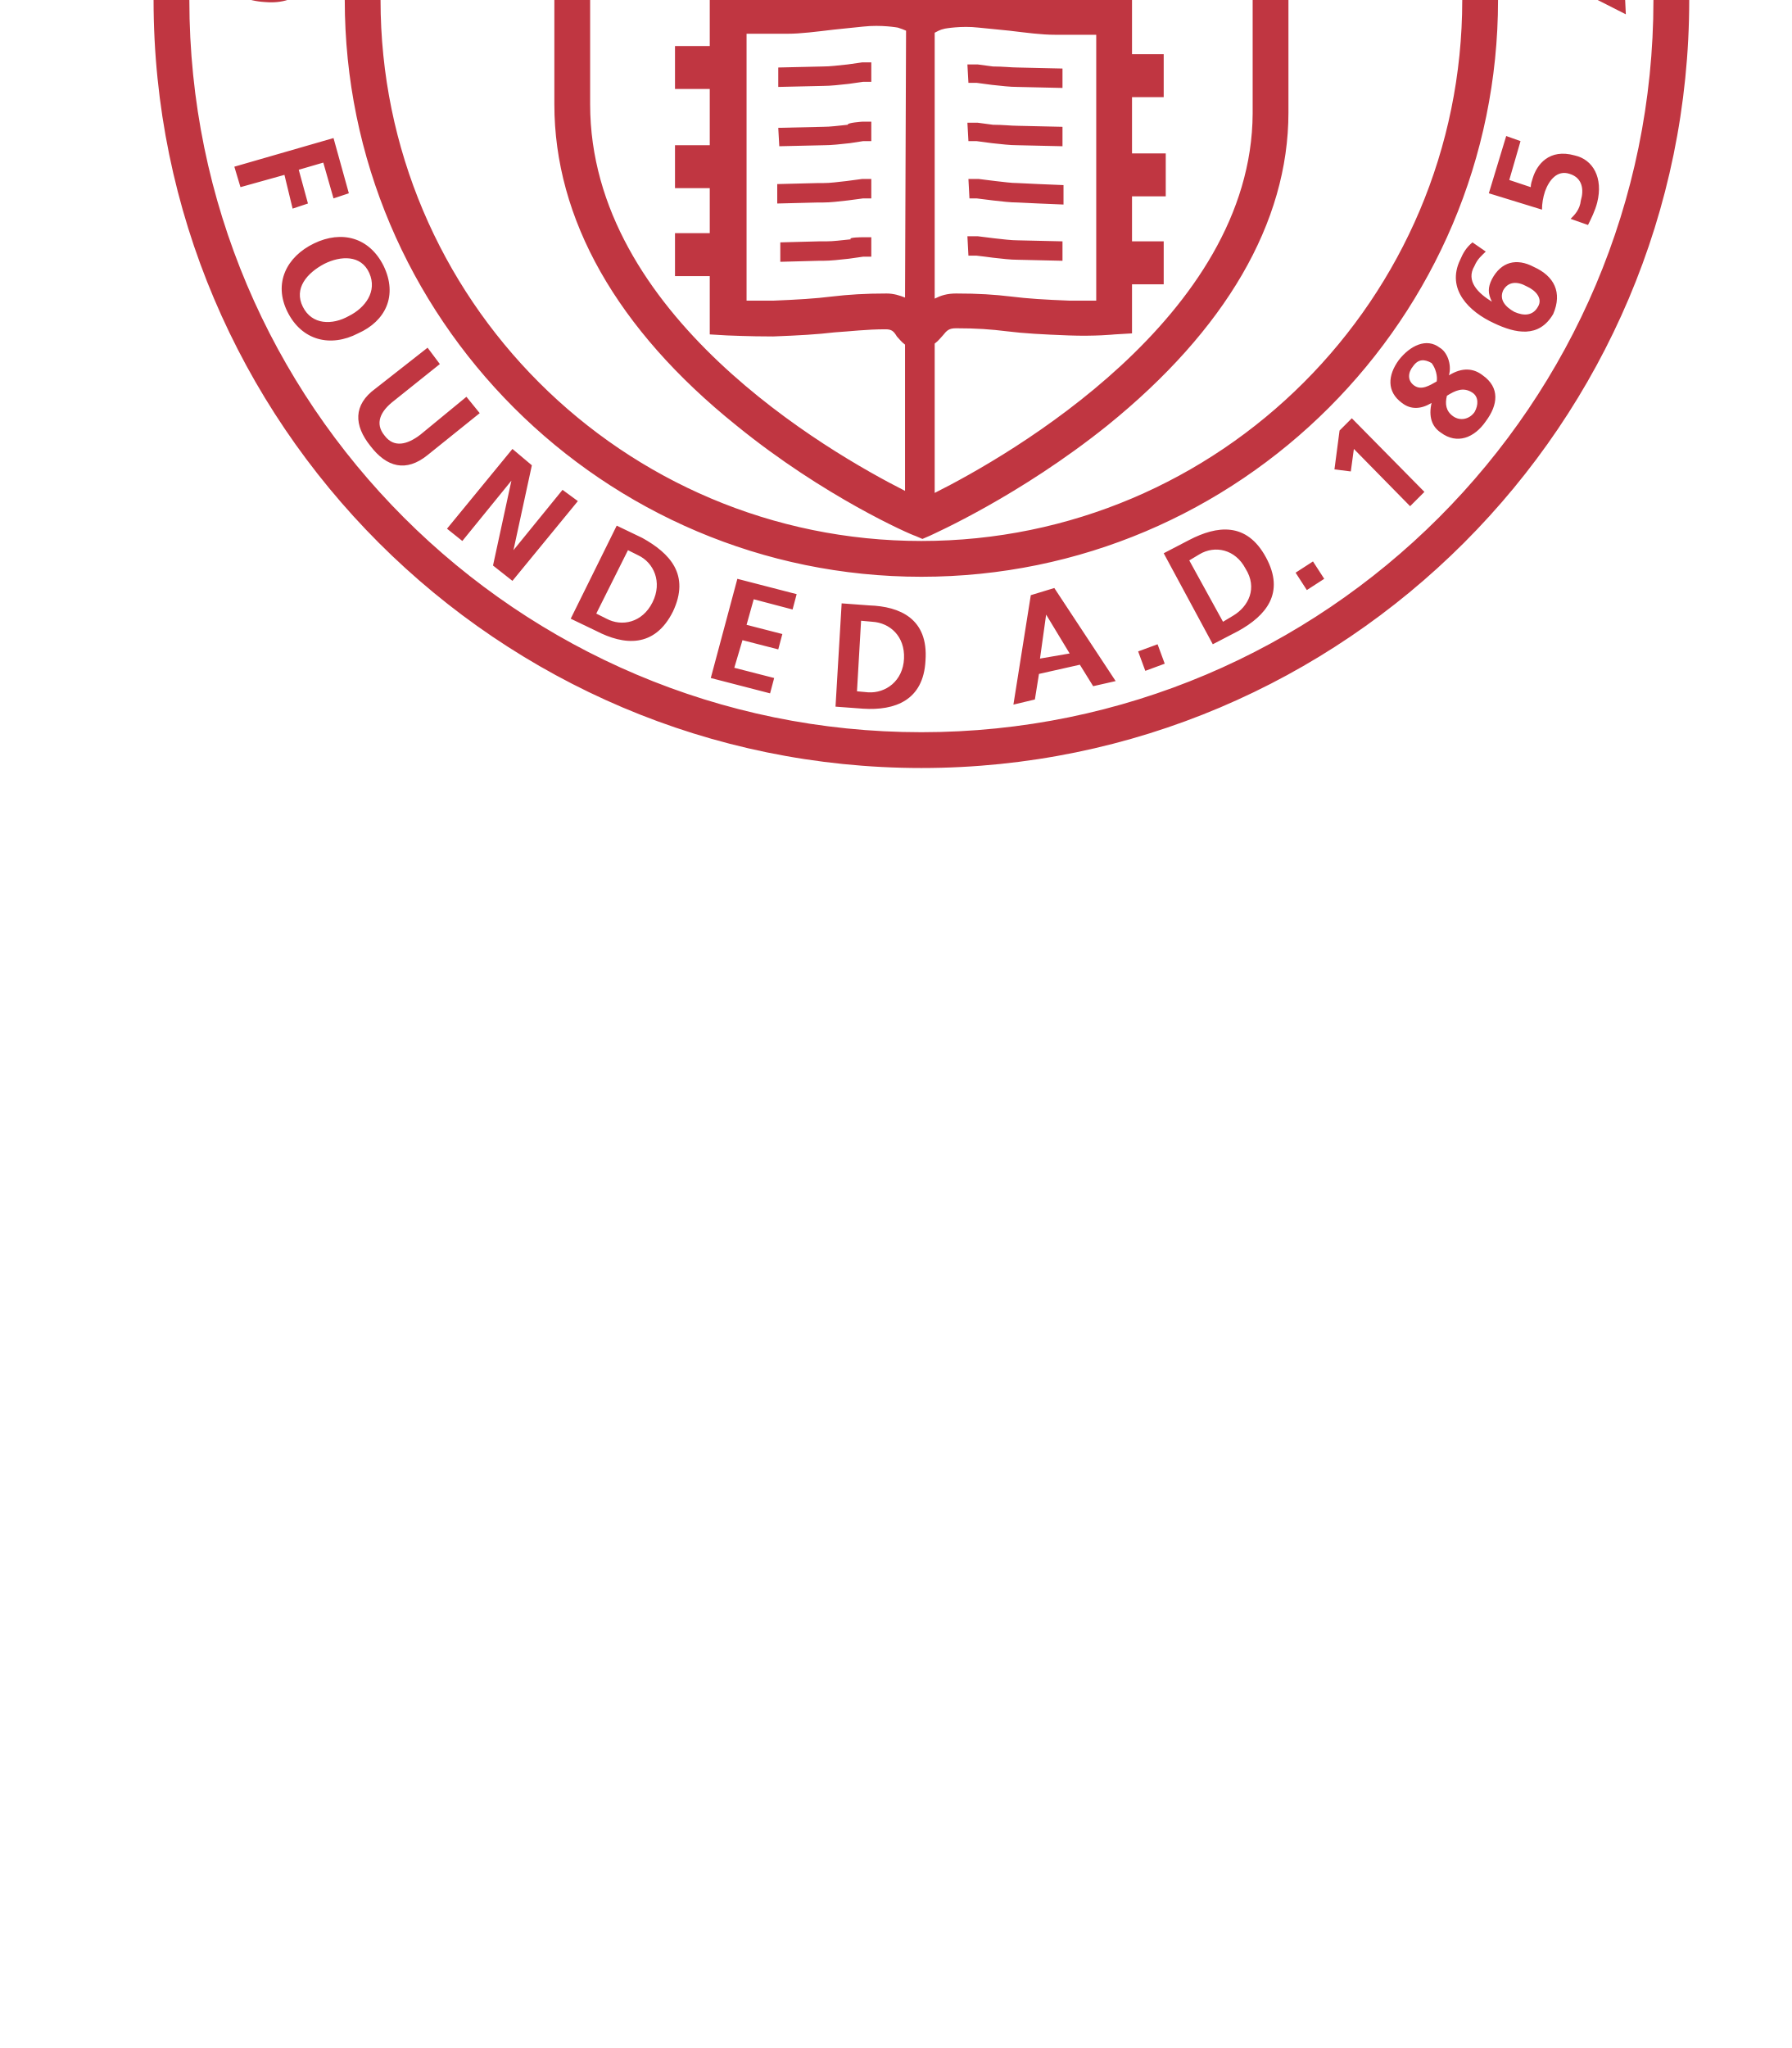
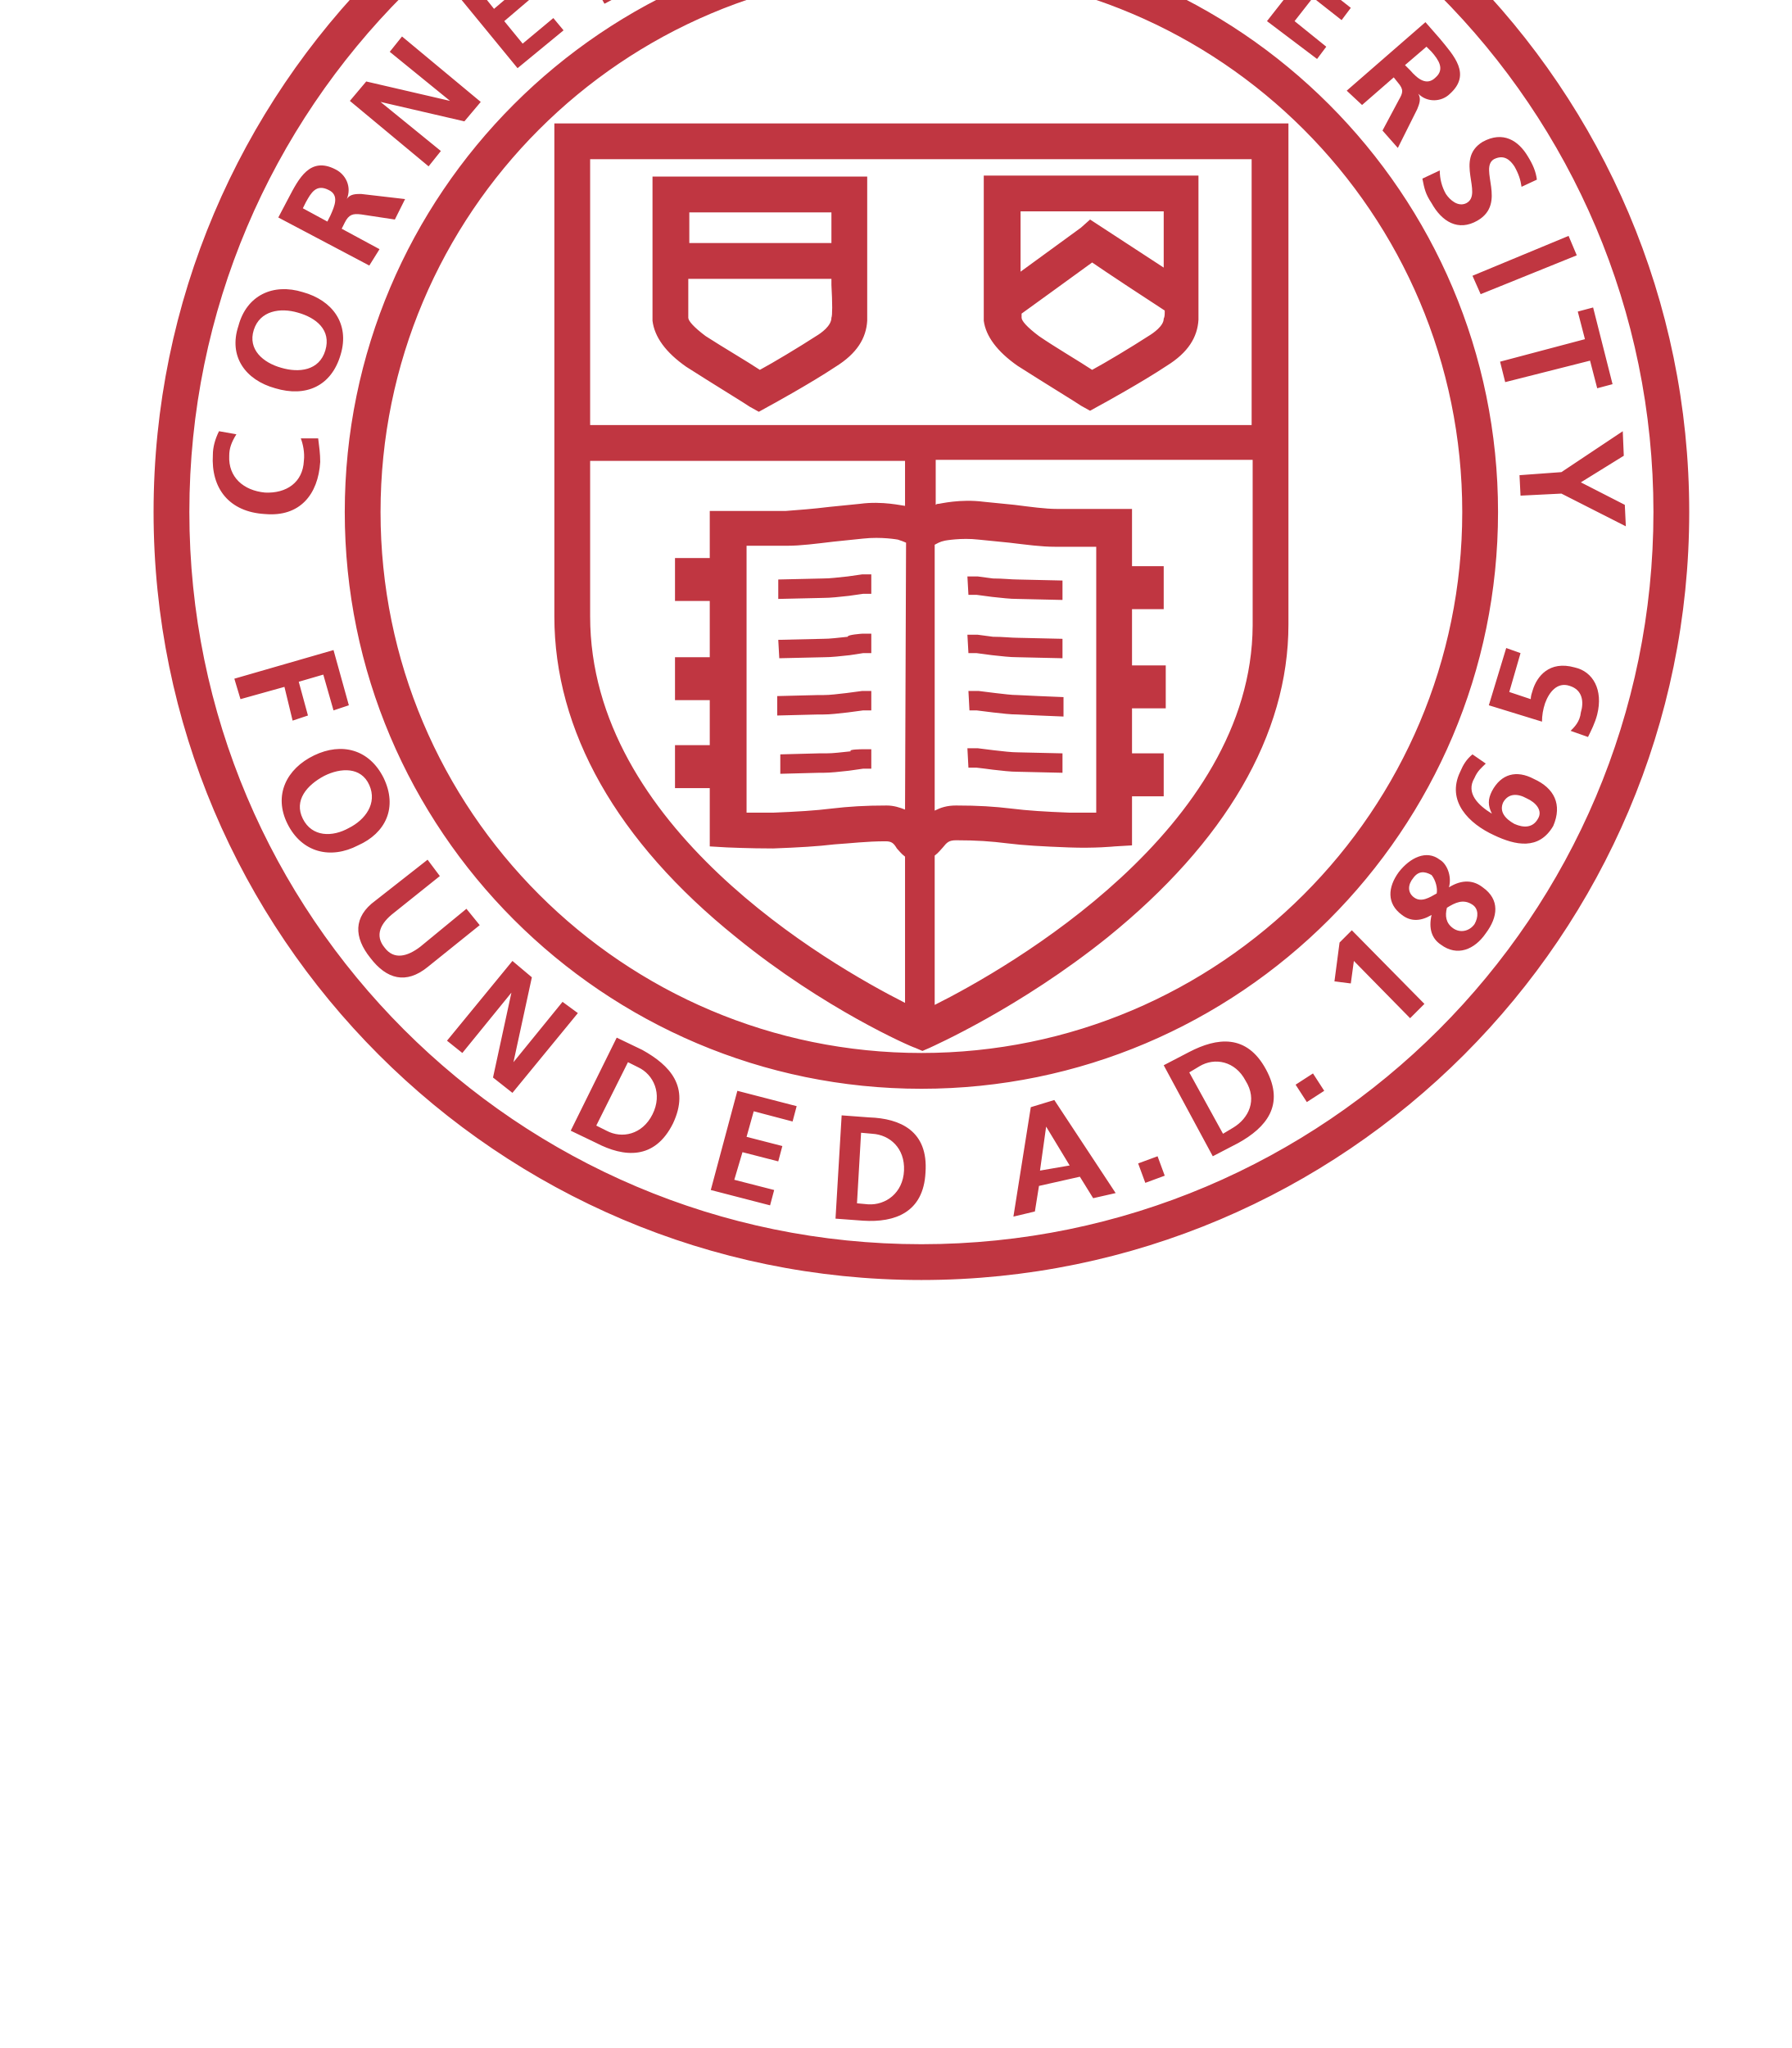
- <svg xmlns="http://www.w3.org/2000/svg" clip-rule="evenodd" fill-rule="evenodd" stroke-linejoin="round" stroke-miterlimit="1.414" viewBox="100 200 350 400">
+ <svg xmlns="http://www.w3.org/2000/svg" clip-rule="evenodd" fill-rule="evenodd" stroke-linejoin="round" stroke-miterlimit="1.414" viewBox="100 100 350 400">
  <path d="m224 89.145c-43.47 0-78.855 35.385-78.855 78.855s35.385 78.855 78.855 78.855 78.855-35.385 78.855-78.855-35.385-78.855-78.855-78.855zm0 154.035c-41.475 0-75.18-33.705-75.18-75.18s33.705-75.18 75.18-75.18 75.18 33.705 75.18 75.18-33.705 75.18-75.18 75.18zm0-134.4c-32.655 0-59.22 26.565-59.22 59.22s26.565 59.22 59.22 59.22 59.22-26.565 59.22-59.22-26.565-59.22-59.22-59.22zm0 114.765c-30.66 0-55.545-24.885-55.545-55.545s24.885-55.545 55.545-55.545 55.545 24.885 55.545 55.545-24.885 55.545-55.545 55.545zm-37.695-95.445v50.61c0 11.76 6.405 23.1 18.69 32.97 9.03 7.35 17.955 11.235 18.375 11.34l.735.315.735-.315c.42-.21 9.24-4.095 18.27-11.34 12.075-9.765 18.585-20.79 18.585-32.13v-51.45zm71.61 3.675v27.3h-67.935v-27.3zm-15.96 67.095h-2.73c-2.625-.105-4.305-.21-5.985-.42-1.785-.21-3.36-.315-5.67-.315-.945 0-1.575.21-2.205.525v-27.3c.21-.105.525-.315 1.05-.42 0 0 1.68-.315 3.465-.105l3.15.315c1.785.21 3.255.42 4.725.42h4.2zm-19.635-.315c-.525-.21-1.155-.42-1.89-.42-2.205 0-3.885.105-5.67.315-1.68.21-3.465.315-5.985.42h-2.73v-27.405h4.2c1.365 0 2.94-.21 4.725-.42l3.045-.315c1.89-.21 3.57.105 3.57.105.315.105.63.21.84.315zm-32.34-19.845v-15.96h32.34v4.62c-.21 0-2.31-.525-4.62-.21l-3.15.315c-1.68.21-3.15.315-4.515.42h-3.99-3.78v4.83h-3.57v4.41h3.57v5.775h-3.57v4.41h3.57v4.62h-3.57v4.41h3.57v5.985l1.785.105c.105 0 2.205.105 4.725.105 2.73-.105 4.515-.21 6.3-.42 1.68-.105 3.255-.315 5.25-.315.63 0 .84.21 1.155.735.21.21.42.525.84.84v15.015c-7.875-3.99-32.34-18.06-32.34-39.69zm35.385 39.9v-15.33c.42-.315.63-.63.84-.84.42-.525.63-.735 1.365-.735 2.1 0 3.57.105 5.25.315s3.57.315 6.3.42 4.725-.105 4.725-.105l1.785-.105v-5.04h3.255v-4.41h-3.255v-4.62h3.465v-4.41h-3.465v-5.775h3.255v-4.41h-3.255v-5.88h-3.675-3.99c-1.26 0-2.73-.21-4.41-.42l-3.15-.315c-2.415-.315-4.515.21-4.62.21s-.21 0-.315.105v-4.62h32.55v17.01c-.105 20.895-25.095 35.175-32.655 38.955zm-25.515-65.52c2.625 1.68 6.405 3.99 6.51 4.095l.945.525.945-.525c.21-.105 4.41-2.415 6.93-4.095 2.205-1.365 3.15-2.94 3.255-4.725v-12.915-1.89h-22.05v14.805c.21 1.68 1.365 3.255 3.465 4.725zm14.91-5.04c0 .84-1.05 1.575-1.575 1.89-1.785 1.155-4.41 2.73-5.775 3.465-1.26-.84-3.78-2.31-5.565-3.465-1.26-.945-1.785-1.575-1.785-1.89v-3.99h14.7v.63c.105 1.89.105 3.15 0 3.36zm0-10.815v3.15h-14.595v-3.15zm19.11 15.75c2.625 1.68 6.405 3.99 6.51 4.095l.945.525.945-.525c.21-.105 4.41-2.415 6.93-4.095 2.205-1.365 3.15-2.94 3.255-4.725v-12.915-1.89h-22.05v14.91c.21 1.575 1.365 3.15 3.465 4.62zm15.015-4.83c0 .735-1.05 1.47-1.575 1.785-1.785 1.155-4.41 2.73-5.775 3.465-1.26-.84-3.78-2.31-5.46-3.465-1.26-.945-1.785-1.575-1.785-1.89v-.42s5.67-4.095 7.245-5.25c1.365.945 5.985 3.99 7.455 4.935 0 .42 0 .63-.105.84 0-.105 0 0 0 0zm-14.7-11.025h14.7v5.775l-7.56-4.935-.945.84-6.195 4.515v-1.68c0-1.575 0-3.15 0-4.515zm-.315 37.8 4.62.105v1.995l-4.62-.105c-.84 0-1.575-.105-2.625-.21l-1.575-.21h-.84l-.105-1.89h1.05l1.575.21c1.05 0 1.89.105 2.52.105zm0 5.985 4.62.105v1.995l-4.62-.105c-.84 0-1.575-.105-2.625-.21l-1.575-.21h-.84l-.105-1.89h1.05l1.575.21c1.05 0 1.89.105 2.52.105zm-4.935 7.455-.105-1.995h1.05l1.68.21c.945.105 1.68.21 2.31.21l2.205.105 2.52.105v1.995l-2.52-.105-2.205-.105c-.735 0-1.575-.105-2.52-.21l-1.68-.21zm4.935 4.305 4.62.105v1.995l-4.62-.105c-.735 0-1.575-.105-2.52-.21 0 0-1.575-.21-1.68-.21h-.84l-.105-1.995h1.05l1.68.21c.945.105 1.785.21 2.415.21zm-24.57-15.75v-1.995l4.62-.105c.735 0 1.47-.105 2.52-.21l1.47-.21h.945v1.995h-.84l-1.47.21c-.945.105-1.89.21-2.625.21zm8.61 3.57h.945v1.995h-.84l-1.365.21c-.945.105-1.89.21-2.625.21l-4.62.105-.105-1.89 4.62-.105c.735 0 1.47-.105 2.52-.21-.105-.21 1.47-.315 1.47-.315zm0 5.88h.945v1.995h-.84l-1.575.21c-.945.105-1.785.21-2.52.21h-.525l-4.2.105v-1.995l4.2-.105h.525c.735 0 1.47-.105 2.415-.21zm0 5.985h.945v1.995h-.84l-1.47.21c-.945.105-1.89.21-2.625.21h-.42l-3.99.105v-1.995l3.99-.105h.735c.735 0 1.47-.105 2.52-.21-.315-.21 1.155-.21 1.155-.21zm-3.36-89.04-.63-6.72 2.1-.21.525 6.195c.21 1.785.84 2.94 2.415 2.73 1.575-.105 2.1-1.365 1.89-3.15l-.525-6.195 2.1-.21.63 6.72c.21 2.835-1.26 4.2-3.99 4.41-2.625.315-4.305-.84-4.515-3.57zm-32.025 19.11-6.72-8.19 4.725-3.885 1.05 1.26-3.15 2.625 1.68 2.1 2.835-2.415 1.05 1.26-2.835 2.415 1.89 2.31 3.15-2.625 1.05 1.26zm18.165-11.34-3.57-9.975 1.995-.735 3.045 8.4 3.885-1.365.63 1.575zm29.61-4.305-1.995-.315 1.365-10.5 2.625.315 2.835 8.4 1.05-7.875 1.995.315-1.365 10.5-2.625-.315-2.835-8.4zm-56.91 25.725-8.085-6.72 1.68-1.995 8.61 1.995-6.195-5.04 1.26-1.575 8.085 6.72-1.68 1.995-8.61-1.995 6.195 5.04zm-5.04 8.505-3.885-2.1.315-.63c.42-.84.84-.945 1.68-.84l3.465.525 1.05-2.1-4.515-.525c-.525 0-1.155 0-1.47.525.525-1.26-.105-2.52-1.155-3.045-2.625-1.365-3.78.945-4.83 2.94l-1.05 1.995 9.345 4.935zm-5.04-3.465-.315.63-2.52-1.365.315-.63c.525-.945 1.05-1.89 2.31-1.26 1.155.525.63 1.68.21 2.625zm117.285 6.195 9.87-4.095.84 1.995-9.87 3.99zm-36.96-34.23-1.995-.63 3.15-10.08 1.995.63zm48.51 40.74-.735-2.835 1.575-.42 1.995 7.875-1.575.42-.735-2.835-8.715 2.205-.525-2.1zm-2.415 13.65 6.3-4.2.105 2.52-4.41 2.73 4.515 2.31.105 2.205-6.615-3.36-4.2.21-.105-2.1zm-9.765-27.615c1.785-.945-1.26-4.515 1.68-6.3 2.1-1.155 3.675-.105 4.62 1.47.525.84.84 1.575.945 2.415l-1.575.735c-.105-.735-.315-1.365-.735-2.1-.42-.63-1.05-1.26-2.1-.735-1.575.945 1.365 4.515-1.68 6.3-1.995 1.155-3.675.105-4.725-1.785-.63-.945-.735-1.47-.945-2.52l1.785-.84c0 .84.21 1.68.63 2.415.42.63 1.26 1.365 2.1.945zm-10.71-10.08 3.255-2.835.42.525c.63.735.525 1.05.105 1.785l-1.68 3.15 1.575 1.785 1.995-3.99c.21-.525.42-1.05.105-1.575.945.945 2.415.84 3.255 0 2.205-1.995.42-3.885-1.05-5.67l-1.47-1.68-8.085 7.035zm6.615-5.985.525.525c.735.84 1.365 1.785.42 2.625-.945.945-1.89.105-2.625-.735l-.525-.525zm-22.89-6.615-2.31-1.155 1.575-11.13 1.995.945-1.365 8.61 6.195-6.3 1.89.945zm6.51 3.99 6.51-8.295 4.83 3.78-.945 1.26-3.15-2.52-1.575 2.1 2.94 2.31-.945 1.26-2.94-2.31-1.89 2.415 3.255 2.625-.945 1.26zm-68.04-1.785-5.145-9.345 1.89-.945 4.41 7.875 3.57-1.995.84 1.47zm56.805 118.335.735 1.995-1.995.735-.735-1.995zm-13.02-5.04-1.785 11.235 2.205-.525.42-2.625 4.2-.945 1.365 2.205 2.31-.525-6.3-9.555zm.945 6.51.63-4.515 2.415 3.99zm45.465-29.085c-.945-.735-2.1-.84-3.465 0 .315-1.155-.21-2.415-.945-2.835-1.365-1.05-3.045-.21-4.2 1.26-1.155 1.575-1.26 3.255.315 4.41.945.735 1.995.63 3.045 0-.315 1.365 0 2.415.945 3.045 1.68 1.26 3.465.525 4.62-1.155 1.26-1.68 1.47-3.465-.315-4.725zm-4.725.63c-.735.42-1.575.945-2.31.42s-.63-1.365-.105-1.995c.525-.735 1.155-.735 1.89-.315.42.525.63 1.365.525 1.89zm3.885 3.15c-.525.735-1.47.945-2.205.42s-.84-1.26-.63-2.1c.84-.525 1.68-.945 2.625-.315.63.42.63 1.26.21 1.995zm-62.16 19.845-2.835-.21-.63 10.605 2.835.21c3.255.21 6.195-.84 6.405-4.935.315-4.305-2.625-5.565-5.775-5.67zm3.57 5.46c-.105 2.31-1.89 3.57-3.675 3.465l-1.155-.105.42-7.245 1.155.105c1.785.105 3.36 1.47 3.255 3.78zm-64.575-80.325c3.15.945 5.775-.21 6.72-3.465.945-3.15-.84-5.565-3.885-6.405-3.045-.945-5.775.315-6.615 3.465-1.05 3.15.735 5.565 3.78 6.405zm-2.205-5.985c.63-1.995 2.73-2.31 4.515-1.785 1.89.525 3.465 1.785 2.835 3.885s-2.73 2.31-4.515 1.785c-1.89-.525-3.465-1.89-2.835-3.885zm96.075 74.13-2.625 1.365 5.04 9.345 2.625-1.365c2.835-1.575 4.83-3.885 2.835-7.56s-5.04-3.255-7.875-1.785zm4.515 7.77-1.05.63-3.465-6.3 1.05-.63c1.575-.945 3.675-.525 4.725 1.47 1.26 1.995.315 3.885-1.26 4.83zm-50.925-3.78 6.09 1.575-.42 1.575-3.99-1.05-.735 2.625 3.675.945-.42 1.575-3.675-.945-.84 2.835 4.095 1.05-.42 1.575-6.09-1.575zm59.115-1.785 1.155 1.785-1.785 1.155-1.155-1.785zm3.99-14.7 7.455 7.56-1.47 1.47-5.775-5.88-.315 2.31-1.68-.21.525-3.99zm-109.62-24.99-4.515 1.26-.63-2.1 10.185-2.94 1.575 5.67-1.575.525-1.05-3.675-2.52.735.945 3.465-1.575.525zm134.82 2.835c-.21.84-.63 1.68-.945 2.31l-1.785-.63c.42-.42.945-.945 1.05-1.89.315-1.05.21-2.31-1.155-2.73-1.26-.42-2.1.63-2.52 1.785-.21.63-.315 1.26-.315 1.89l-5.46-1.68 1.785-5.88 1.47.525-1.155 3.99 2.205.735c0-.315.105-.63.21-.945.42-1.365 1.68-3.045 4.305-2.31 1.89.42 2.94 2.31 2.31 4.83zm-136.815-20.58c-3.675-.21-5.565-2.625-5.355-6.09 0-.735.21-1.575.63-2.415l1.785.315c-.525.84-.735 1.47-.735 2.205-.105 2.205 1.47 3.57 3.675 3.78 2.205.105 3.885-1.05 3.99-3.255.105-.84-.105-1.785-.315-2.31h1.785c.105.84.21 1.575.21 2.415-.21 3.36-2.1 5.67-5.67 5.355zm12.18 27.09c-1.47-2.94-4.305-3.675-7.14-2.31s-4.2 4.095-2.73 7.035 4.41 3.675 7.245 2.205c2.835-1.26 4.095-3.885 2.625-6.93zm-3.57 5.145c-1.68.945-3.78.945-4.725-.945s.42-3.465 2.205-4.41c1.68-.84 3.78-.945 4.62.945s-.42 3.57-2.1 4.41zm121.695-5.04c-1.785-.945-3.36-.525-4.305 1.26-.42.84-.42 1.47 0 2.31-1.365-.84-2.73-2.1-1.785-3.675.315-.735.735-1.05 1.155-1.47l-1.365-.945c-.63.525-.945 1.05-1.26 1.785-1.47 3.045.945 5.355 3.465 6.51 2.205 1.05 4.62 1.575 6.09-.945.945-2.205.105-3.885-1.995-4.83zm.42 4.095c-.525.945-1.47.945-2.415.525-.945-.525-1.575-1.26-1.155-2.205.525-.945 1.47-.945 2.415-.42.945.42 1.68 1.26 1.155 2.1zm-108.675 10.92-5.355 4.305c-2.205 1.785-4.2 1.26-5.88-.945-1.68-2.1-1.785-4.2.525-5.88l5.355-4.2 1.26 1.68-4.725 3.78c-1.365 1.05-1.995 2.31-.945 3.57.945 1.26 2.31.945 3.675-.105l4.725-3.885zm16.695 12.81-2.625-1.26-4.725 9.555 2.625 1.26c2.835 1.47 5.985 1.785 7.875-1.995 1.785-3.78-.315-5.985-3.15-7.56zm1.05 6.615c-1.05 2.1-3.15 2.52-4.725 1.68l-1.05-.525 3.255-6.51 1.05.525c1.575.735 2.52 2.73 1.47 4.83zm-7.665-10.395-6.72 8.19-1.995-1.575 1.89-8.715-5.04 6.195-1.575-1.26 6.72-8.19 1.995 1.68-1.89 8.715 5.04-6.195z" fill="#c03641" fill-rule="nonzero" transform="matrix(1.90223 0 0 1.90223 -146.098 -119.574)" />
</svg>
